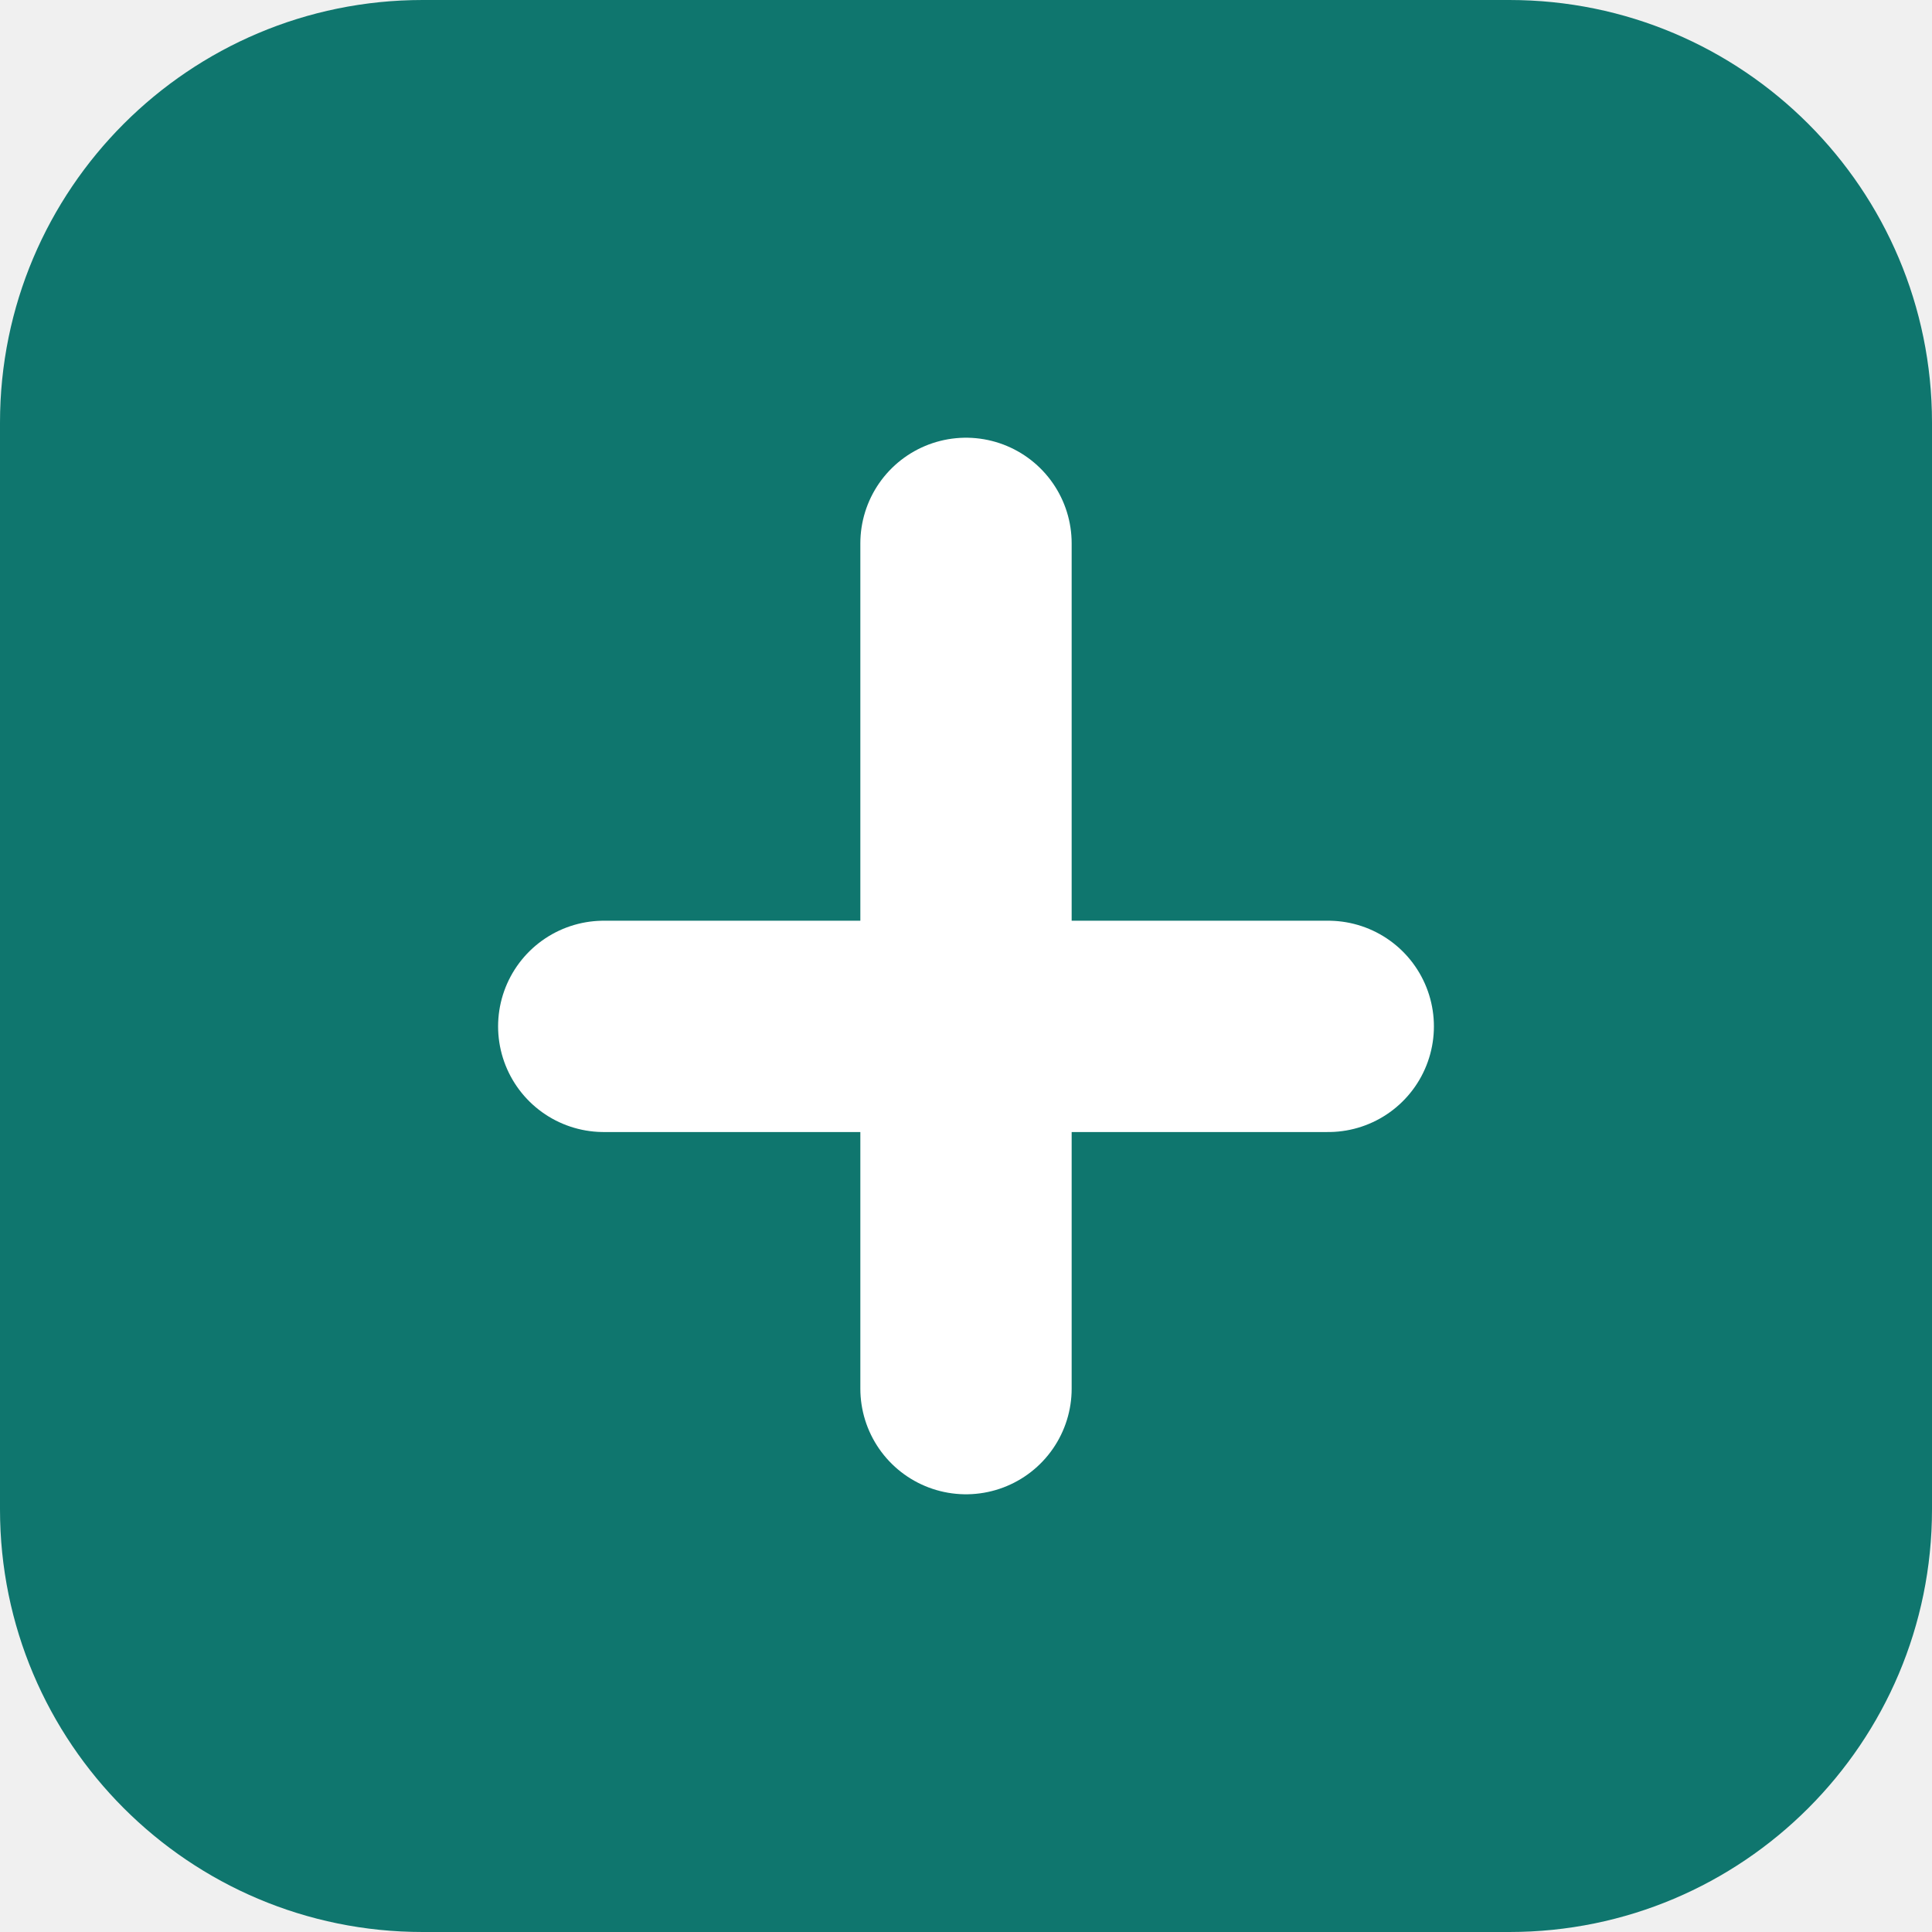
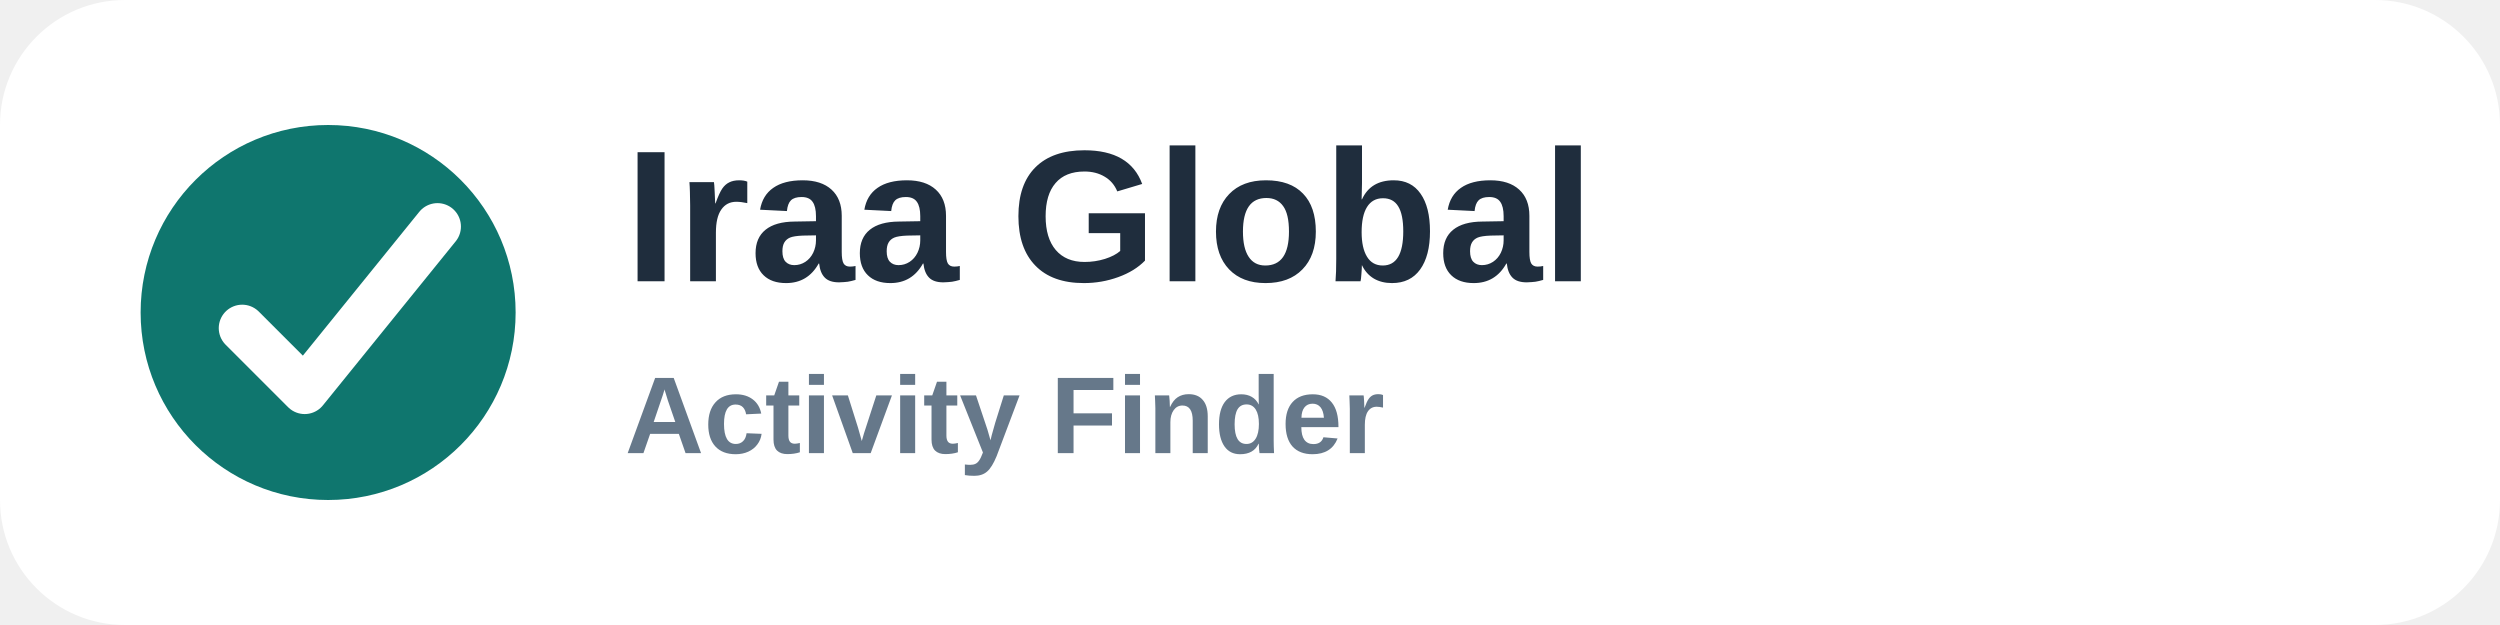
- <svg xmlns="http://www.w3.org/2000/svg" width="64" height="64" viewBox="0 0 64 64">
-   <rect width="64" height="64" rx="14" fill="#0f766e" />
-   <path d="M20 34h24M32 18v28" stroke="#fff" stroke-width="7" stroke-linecap="round" />
+ <svg xmlns="http://www.w3.org/2000/svg" width="320" height="80" viewBox="0 0 320 80">
+   <rect width="320" height="80" rx="16" fill="#ffffff" />
+   <circle cx="42" cy="40" r="24" fill="#0f766e" />
+   <path d="M31 42l8 8 17-21" fill="none" stroke="#fff" stroke-width="6" stroke-linecap="round" stroke-linejoin="round" />
+   <text x="80" y="36" font-family="Segoe UI,Arial" font-size="24" font-weight="800" fill="#1f2d3d">Iraa Global</text>
+   <text x="80" y="58" font-family="Segoe UI,Arial" font-size="14" font-weight="700" fill="#66788a">Activity Finder</text>
</svg>
